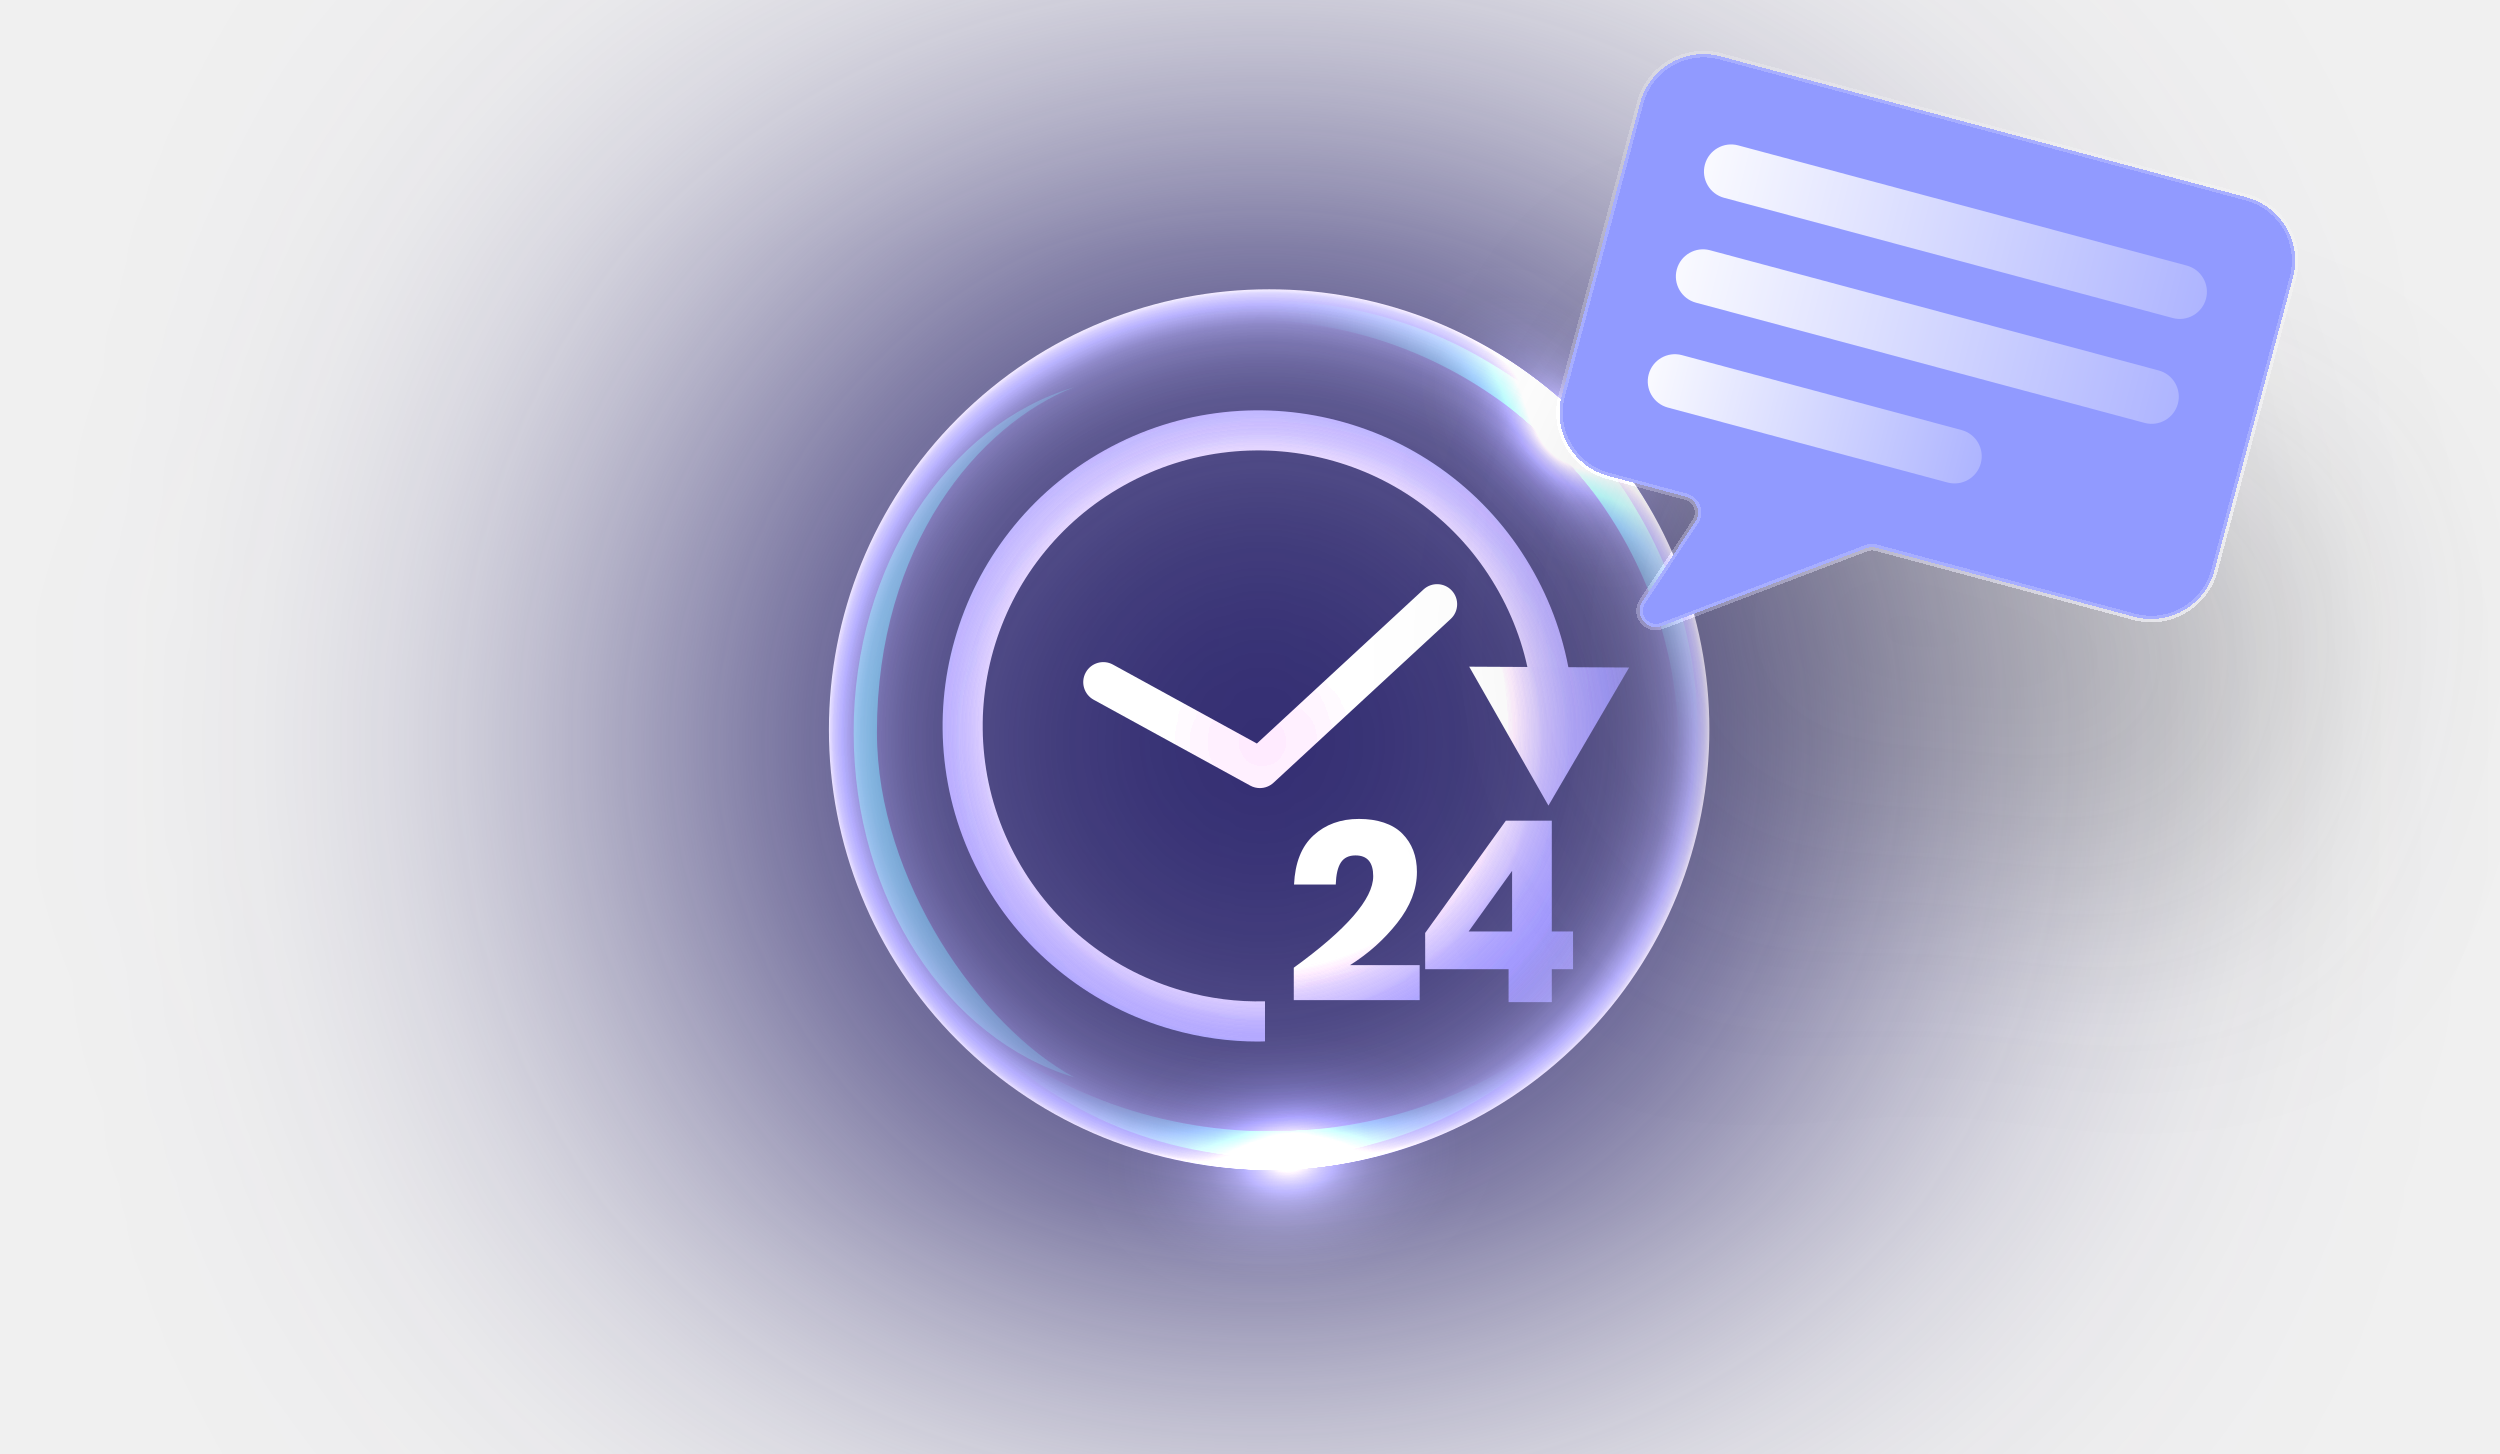
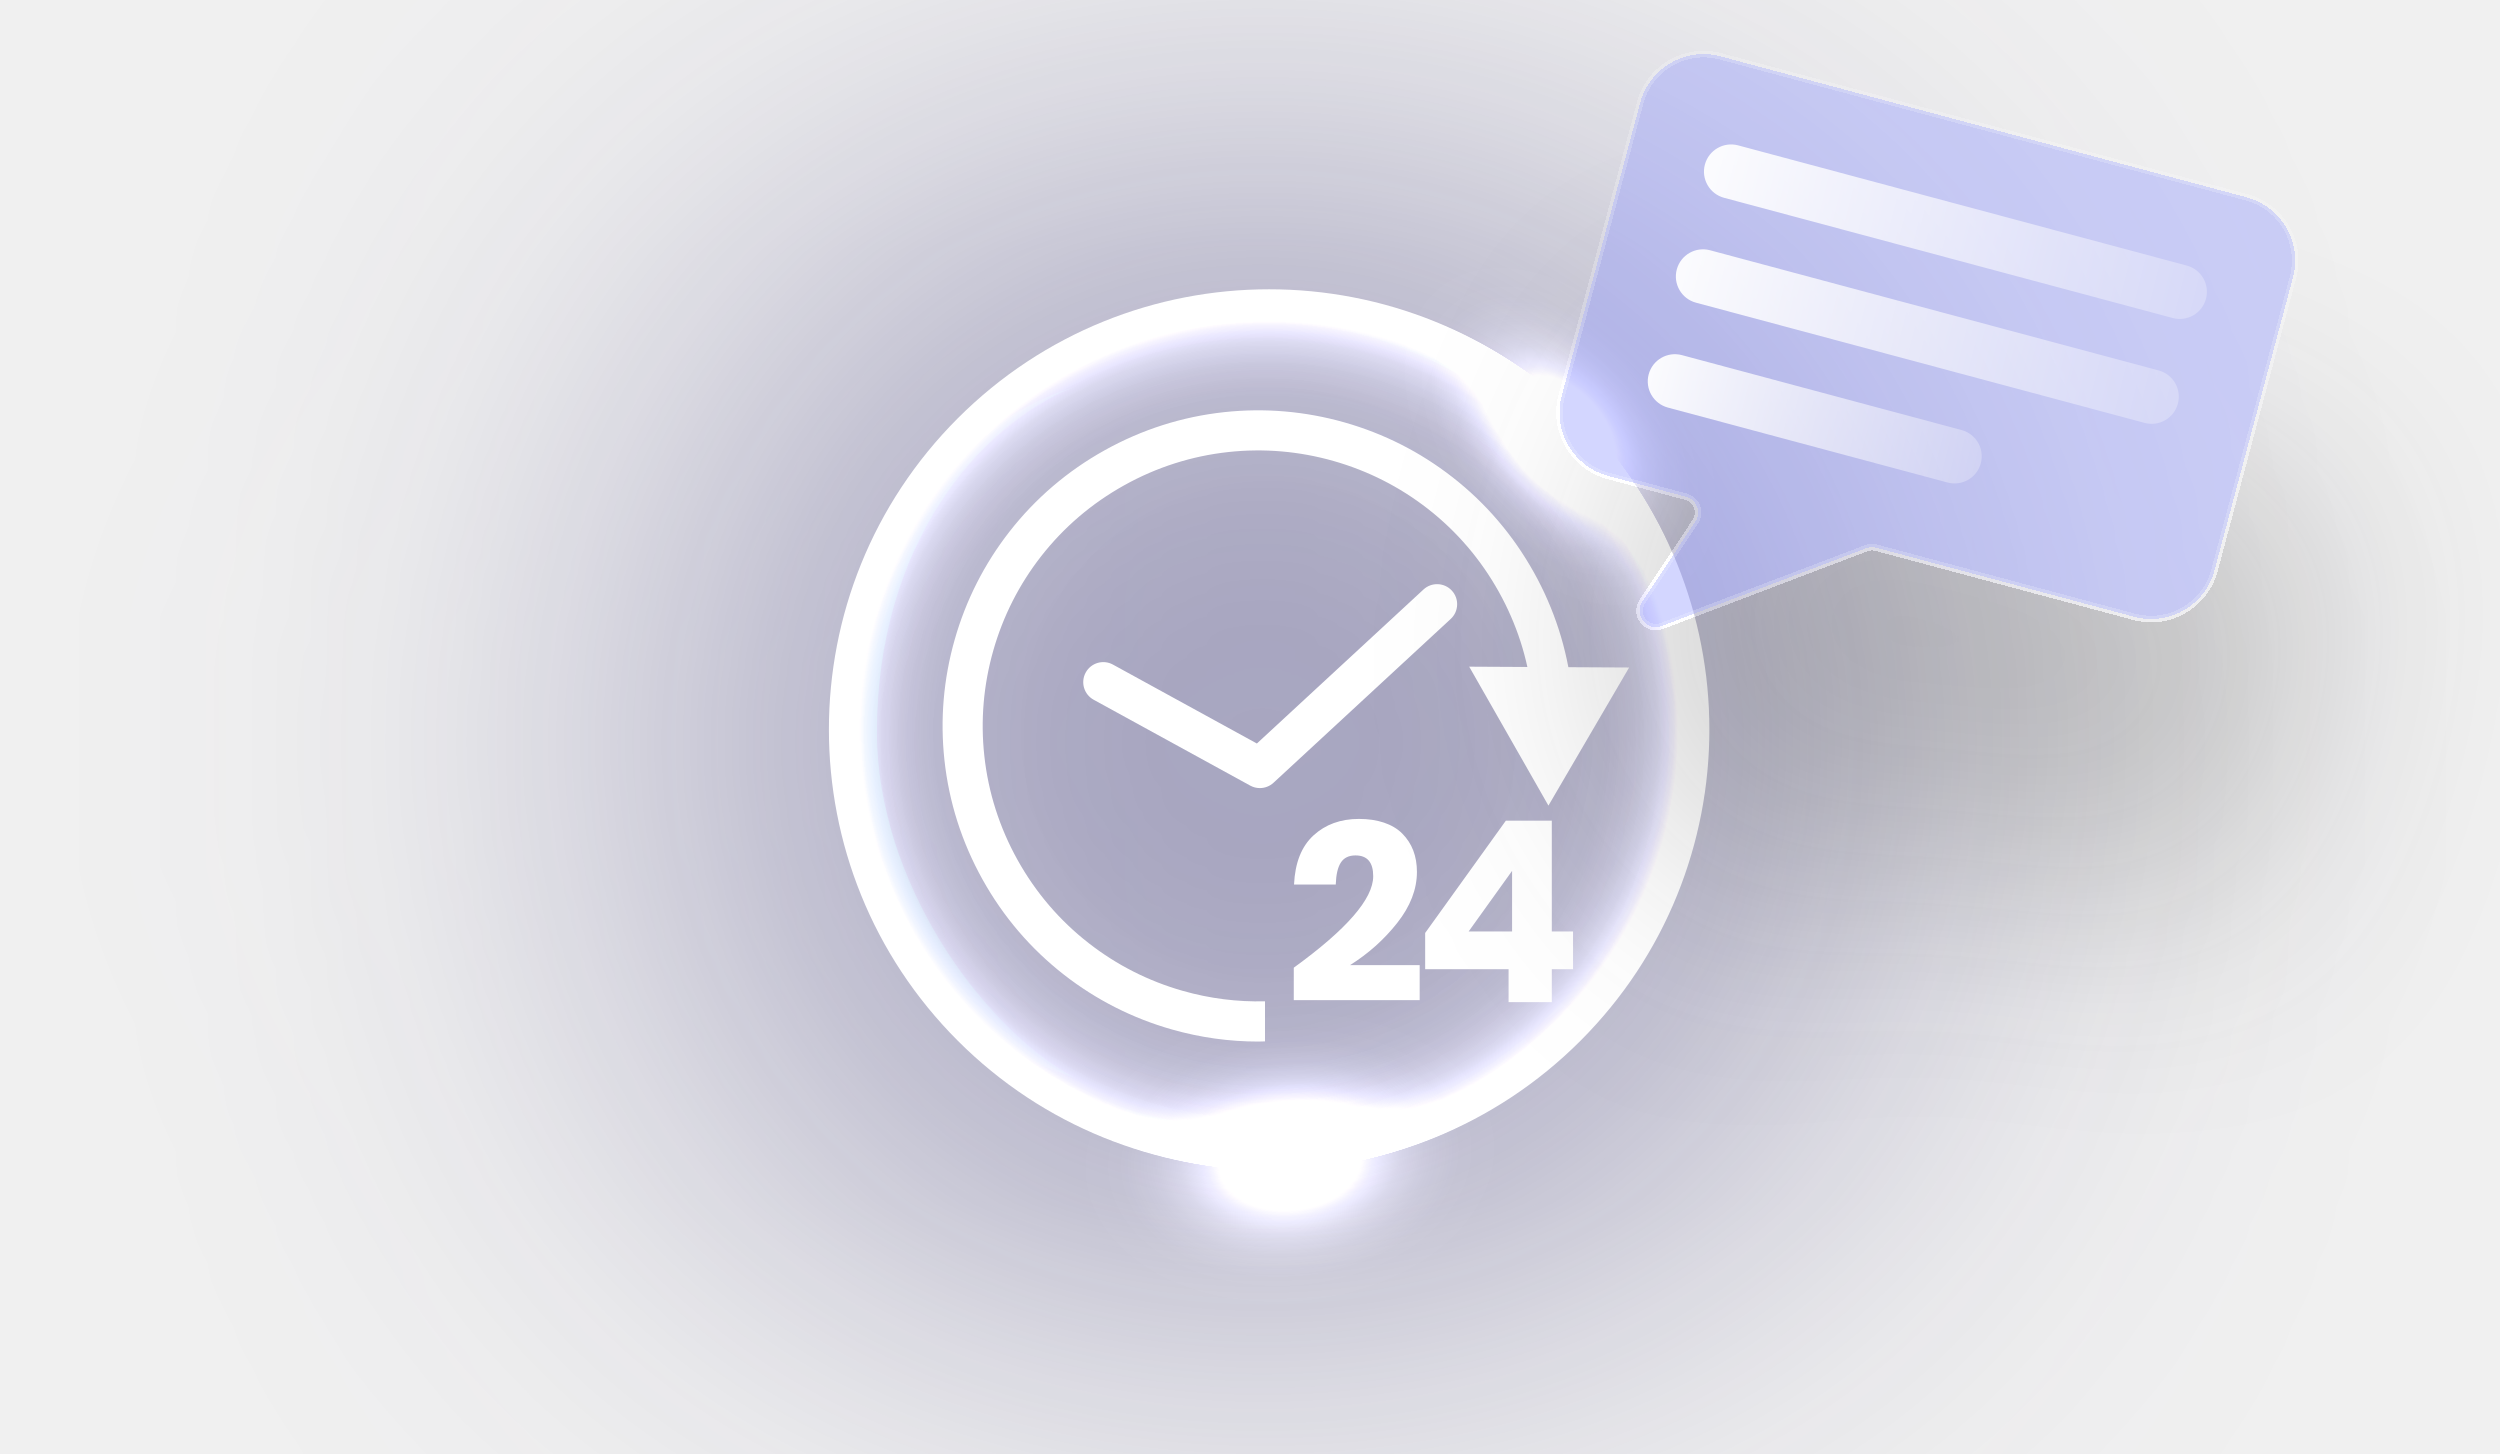
<svg xmlns="http://www.w3.org/2000/svg" width="762" height="443" viewBox="0 0 762 443" fill="none">
  <g filter="url(#filter0_f_48_1827)">
-     <path d="M384.77 409.869C486.272 409.869 568.555 327.586 568.555 226.084C568.555 124.583 486.272 42.3 384.77 42.3C283.269 42.3 200.985 124.583 200.985 226.084C200.985 327.586 283.269 409.869 384.77 409.869Z" fill="#2D276E" fillOpacity="0.39" />
+     <path d="M384.77 409.869C486.272 409.869 568.555 327.586 568.555 226.084C568.555 124.583 486.272 42.3 384.77 42.3C283.269 42.3 200.985 124.583 200.985 226.084C200.985 327.586 283.269 409.869 384.77 409.869Z" fill="#2D276E" fill-opacity="0.39" />
  </g>
  <path style="mix-blend-mode:color-dodge" d="M481.714 317.237C534.115 264.837 534.115 179.878 481.714 127.477C429.313 75.076 344.354 75.076 291.953 127.477C239.552 179.878 239.552 264.837 291.953 317.237C344.354 369.638 429.313 369.638 481.714 317.237Z" fill="url(#paint0_radial_48_1827)" />
  <path style="mix-blend-mode:screen" opacity="0.6" d="M267.283 223.19C267.283 166.371 298.17 129.372 327.387 118.022C288.822 129.569 260.189 172.26 260.189 223.19C260.189 274.12 288.822 316.812 327.387 328.358C299.005 313.026 267.283 268.281 267.283 223.19Z" fill="url(#paint1_linear_48_1827)" />
  <path style="mix-blend-mode:screen" d="M387.389 344.852C351.002 344.852 317.883 331.363 293.099 309.29C316.515 335.934 350.085 352.643 387.389 352.643C424.693 352.643 458.265 335.937 481.683 309.29C456.897 331.361 423.778 344.852 387.389 344.852Z" fill="url(#paint2_linear_48_1827)" />
  <path style="mix-blend-mode:screen" d="M386.435 91.791C348.82 91.791 314.935 107.672 291.048 133.069C314.483 111.024 346.019 97.494 380.731 97.494C453.06 97.494 511.694 156.128 511.694 228.457C511.694 263.169 498.164 294.705 476.122 318.142C501.518 294.256 517.397 260.368 517.397 222.754C517.397 150.425 458.764 91.791 386.435 91.791Z" fill="url(#paint3_linear_48_1827)" />
  <path style="mix-blend-mode:color-dodge" d="M513.413 179.88C496.019 193.962 464.611 183.997 443.26 157.625C421.911 131.246 418.706 98.459 436.103 84.371C453.501 70.292 484.907 80.257 506.261 106.628C527.605 133.002 530.809 165.797 513.415 179.88H513.413Z" fill="url(#paint4_radial_48_1827)" />
  <path style="mix-blend-mode:color-dodge" d="M397.354 397.189C361.195 400.65 329.927 382.989 327.513 357.747C325.098 332.503 352.453 309.237 388.611 305.779C424.768 302.321 456.036 319.98 458.45 345.221C460.864 370.463 433.509 393.731 397.352 397.189H397.354Z" fill="url(#paint5_radial_48_1827)" />
  <g style="mix-blend-mode:color-dodge">
    <path d="M467.522 174.457C461.205 163.118 452.852 153.353 442.696 145.429C432.889 137.782 421.825 132.173 409.813 128.756C397.799 125.34 385.438 124.289 373.078 125.63C360.276 127.021 348.032 130.928 336.693 137.247C325.351 143.567 315.586 151.92 307.667 162.075C300.02 171.882 294.409 182.944 290.992 194.958C287.576 206.97 286.525 219.331 287.868 231.694C289.259 244.497 293.166 256.739 299.485 268.081C305.805 279.422 314.158 289.187 324.311 297.104C334.118 304.754 345.182 310.363 357.194 313.78C365.831 316.235 374.648 317.47 383.519 317.47C384.202 317.47 384.887 317.428 385.572 317.413V305.203C377.137 305.41 368.744 304.357 360.537 302.024C350.046 299.042 340.387 294.143 331.827 287.467C322.968 280.561 315.68 272.036 310.161 262.131C304.643 252.226 301.231 241.54 300.018 230.372C298.846 219.582 299.765 208.791 302.749 198.299C305.734 187.808 310.631 178.149 317.305 169.589C324.213 160.731 332.74 153.44 342.643 147.923C352.547 142.403 363.231 138.993 374.4 137.78C385.192 136.61 395.982 137.527 406.474 140.511C416.966 143.496 426.624 148.393 435.184 155.067C444.045 161.977 451.333 170.502 456.851 180.405C462.28 190.149 465.674 200.657 466.935 211.638L479.077 210.24C477.63 197.654 473.743 185.615 467.526 174.457H467.522Z" fill="url(#paint6_radial_48_1827)" />
    <path d="M447.812 203.201L471.964 245.541L496.56 203.458L447.812 203.201Z" fill="url(#paint7_radial_48_1827)" />
    <path d="M384.012 240.208C383.008 240.208 381.997 239.961 381.076 239.456L333.347 213.281C330.388 211.658 329.304 207.945 330.927 204.986C332.548 202.025 336.265 200.939 339.222 202.566L383.095 226.625L433.881 179.678C436.358 177.387 440.226 177.539 442.517 180.016C444.807 182.495 444.655 186.361 442.178 188.651L388.162 238.583C387.005 239.652 385.516 240.206 384.012 240.206V240.208Z" fill="url(#paint8_radial_48_1827)" />
    <path d="M418.555 267.064C418.555 262.841 416.753 260.73 413.151 260.73C411.119 260.73 409.634 261.452 408.696 262.893C407.756 264.336 407.236 266.575 407.136 269.614H394.422C394.727 262.971 396.707 257.975 400.36 254.628C404.014 251.28 408.631 249.607 414.216 249.607C419.8 249.607 424.455 251.101 427.424 254.087C430.394 257.075 431.879 260.962 431.879 265.752C431.879 271.057 429.872 276.246 425.864 281.317C421.855 286.389 417.058 290.676 411.476 294.178H432.716V304.839H394.345V294.951C410.486 283.261 418.555 273.966 418.555 267.066V267.064Z" fill="url(#paint9_radial_48_1827)" />
    <path d="M434.391 295.413V284.368L458.981 250.146H472.989V283.904H479.461V295.413H472.989V305.455H459.818V295.413H434.391ZM460.885 265.441L447.639 283.904H460.885V265.441Z" fill="url(#paint10_radial_48_1827)" />
  </g>
  <g filter="url(#filter1_bd_48_1827)">
-     <path d="M499.932 31.319C502.791 20.649 513.757 14.318 524.427 17.176L684.739 60.132C695.408 62.991 701.74 73.957 698.881 84.627L674.971 173.859C672.112 184.528 661.146 190.86 650.476 188.001L571.882 166.941C570.867 166.669 569.792 166.724 568.809 167.098L506.515 190.803C501.972 192.531 497.883 187.416 500.57 183.366L516.74 158.99C518.629 156.142 517.168 152.281 513.867 151.396L490.164 145.045C479.495 142.186 473.163 131.22 476.022 120.55L499.932 31.319Z" fill="#919AFF" fillOpacity="0.4" shape-rendering="crispEdges" />
+     <path d="M499.932 31.319C502.791 20.649 513.757 14.318 524.427 17.176L684.739 60.132C695.408 62.991 701.74 73.957 698.881 84.627L674.971 173.859C672.112 184.528 661.146 190.86 650.476 188.001L571.882 166.941C570.867 166.669 569.792 166.724 568.809 167.098L506.515 190.803C501.972 192.531 497.883 187.416 500.57 183.366L516.74 158.99C518.629 156.142 517.168 152.281 513.867 151.396L490.164 145.045C479.495 142.186 473.163 131.22 476.022 120.55L499.932 31.319Z" fill="#919AFF" fill-opacity="0.4" shape-rendering="crispEdges" />
    <path d="M499.932 31.319C502.791 20.649 513.757 14.318 524.427 17.176L684.739 60.132C695.408 62.991 701.74 73.957 698.881 84.627L674.971 173.859C672.112 184.528 661.146 190.86 650.476 188.001L571.882 166.941C570.867 166.669 569.792 166.724 568.809 167.098L506.515 190.803C501.972 192.531 497.883 187.416 500.57 183.366L516.74 158.99C518.629 156.142 517.168 152.281 513.867 151.396L490.164 145.045C479.495 142.186 473.163 131.22 476.022 120.55L499.932 31.319Z" stroke="white" stroke-opacity="0.2" stroke-width="2" shape-rendering="crispEdges" />
  </g>
  <rect x="521.793" y="42.167" width="158.12" height="16.547" rx="8.274" transform="rotate(15 521.793 42.1675)" fill="url(#paint11_linear_48_1827)" />
  <rect x="513.227" y="74.135" width="158.12" height="16.547" rx="8.274" transform="rotate(15 513.227 74.1345)" fill="url(#paint12_linear_48_1827)" />
  <rect x="504.661" y="106.102" width="104.8" height="16.547" rx="8.274" transform="rotate(15 504.661 106.102)" fill="url(#paint13_linear_48_1827)" />
  <defs>
    <filter id="filter0_f_48_1827" x="0.985" y="-157.7" width="767.57" height="767.57" filterUnits="userSpaceOnUse" color-interpolation-filters="sRGB">
      <feFlood flood-opacity="0" result="BackgroundImageFix" />
      <feBlend mode="normal" in="SourceGraphic" in2="BackgroundImageFix" result="shape" />
      <feGaussianBlur stdDeviation="100" result="effect1_foregroundBlur_48_1827" />
    </filter>
    <filter id="filter1_bd_48_1827" x="414.335" y="-4.51" width="366.232" height="356.662" filterUnits="userSpaceOnUse" color-interpolation-filters="sRGB">
      <feFlood flood-opacity="0" result="BackgroundImageFix" />
      <feGaussianBlur in="BackgroundImageFix" stdDeviation="10" />
      <feComposite in2="SourceAlpha" operator="in" result="effect1_backgroundBlur_48_1827" />
      <feColorMatrix in="SourceAlpha" type="matrix" values="0 0 0 0 0 0 0 0 0 0 0 0 0 0 0 0 0 0 127 0" result="hardAlpha" />
      <feOffset dx="10" dy="90" />
      <feGaussianBlur stdDeviation="35" />
      <feComposite in2="hardAlpha" operator="out" />
      <feColorMatrix type="matrix" values="0 0 0 0 0.125 0 0 0 0 0.125 0 0 0 0 0.125 0 0 0 0.2 0" />
      <feBlend mode="normal" in2="effect1_backgroundBlur_48_1827" result="effect2_dropShadow_48_1827" />
      <feBlend mode="normal" in="SourceGraphic" in2="effect2_dropShadow_48_1827" result="shape" />
    </filter>
    <radialGradient id="paint0_radial_48_1827" cx="0" cy="0" r="1" gradientUnits="userSpaceOnUse" gradientTransform="translate(386.833 222.357) scale(134.181)">
      <stop offset="0.45" />
      <stop offset="0.68" stop-color="#010101" />
      <stop offset="0.77" stop-color="#080808" />
      <stop offset="0.83" stop-color="#141414" />
      <stop offset="0.88" stop-color="#252525" />
      <stop offset="0.92" stop-color="#3B3B3B" />
      <stop offset="0.95" stop-color="#565656" />
      <stop offset="0.99" stop-color="#767676" />
      <stop offset="1" stop-color="#848484" />
    </radialGradient>
    <linearGradient id="paint1_linear_48_1827" x1="454.852" y1="226.909" x2="254.499" y2="221.064" gradientUnits="userSpaceOnUse">
      <stop />
      <stop offset="0.14" stop-color="#000203" />
      <stop offset="0.27" stop-color="#000B0E" />
      <stop offset="0.39" stop-color="#011B21" />
      <stop offset="0.51" stop-color="#02303B" />
      <stop offset="0.63" stop-color="#034B5D" />
      <stop offset="0.74" stop-color="#056D87" />
      <stop offset="0.86" stop-color="#0794B8" />
      <stop offset="0.97" stop-color="#09C1EF" />
      <stop offset="1" stop-color="#0ACEFF" />
    </linearGradient>
    <linearGradient id="paint2_linear_48_1827" x1="387.391" y1="316.365" x2="387.391" y2="359.812" gradientUnits="userSpaceOnUse">
      <stop />
      <stop offset="0.14" stop-color="#000203" />
      <stop offset="0.27" stop-color="#000B0E" />
      <stop offset="0.39" stop-color="#011B21" />
      <stop offset="0.51" stop-color="#02303B" />
      <stop offset="0.63" stop-color="#034B5D" />
      <stop offset="0.74" stop-color="#056D87" />
      <stop offset="0.86" stop-color="#0794B8" />
      <stop offset="0.97" stop-color="#09C1EF" />
      <stop offset="1" stop-color="#0ACEFF" />
    </linearGradient>
    <linearGradient id="paint3_linear_48_1827" x1="445.01" y1="167.67" x2="483.988" y2="131.014" gradientUnits="userSpaceOnUse">
      <stop />
      <stop offset="0.14" stop-color="#000203" />
      <stop offset="0.27" stop-color="#000B0E" />
      <stop offset="0.39" stop-color="#011B21" />
      <stop offset="0.51" stop-color="#02303B" />
      <stop offset="0.63" stop-color="#034B5D" />
      <stop offset="0.74" stop-color="#056D87" />
      <stop offset="0.86" stop-color="#0794B8" />
      <stop offset="0.97" stop-color="#09C1EF" />
      <stop offset="1" stop-color="#0ACEFF" />
    </linearGradient>
    <radialGradient id="paint4_radial_48_1827" cx="0" cy="0" r="1" gradientUnits="userSpaceOnUse" gradientTransform="translate(475.576 133.132) rotate(51.01) scale(61.5963 40.5239)">
      <stop stop-color="#BABABA" />
      <stop offset="0.06" stop-color="#9C9C9C" />
      <stop offset="0.17" stop-color="#737373" />
      <stop offset="0.28" stop-color="#4F4F4F" />
      <stop offset="0.39" stop-color="#323232" />
      <stop offset="0.51" stop-color="#1C1C1C" />
      <stop offset="0.64" stop-color="#0C0C0C" />
      <stop offset="0.79" stop-color="#020202" />
      <stop offset="1" />
    </radialGradient>
    <radialGradient id="paint5_radial_48_1827" cx="0" cy="0" r="1" gradientUnits="userSpaceOnUse" gradientTransform="translate(393.158 352.959) rotate(84.53) scale(46.0373 65.7675)">
      <stop stop-color="#BABABA" />
      <stop offset="0.06" stop-color="#9C9C9C" />
      <stop offset="0.17" stop-color="#737373" />
      <stop offset="0.28" stop-color="#4F4F4F" />
      <stop offset="0.39" stop-color="#323232" />
      <stop offset="0.51" stop-color="#1C1C1C" />
      <stop offset="0.64" stop-color="#0C0C0C" />
      <stop offset="0.79" stop-color="#020202" />
      <stop offset="1" />
    </radialGradient>
    <radialGradient id="paint6_radial_48_1827" cx="0" cy="0" r="1" gradientUnits="userSpaceOnUse" gradientTransform="translate(383.826 221.267) scale(149.864 149.864)">
      <stop offset="0.46" stop-color="#CCCCCC" />
      <stop offset="1" />
    </radialGradient>
    <radialGradient id="paint7_radial_48_1827" cx="0" cy="0" r="1" gradientUnits="userSpaceOnUse" gradientTransform="translate(383.826 221.392) scale(149.768 149.768)">
      <stop offset="0.46" stop-color="#CCCCCC" />
      <stop offset="1" />
    </radialGradient>
    <radialGradient id="paint8_radial_48_1827" cx="0" cy="0" r="1" gradientUnits="userSpaceOnUse" gradientTransform="translate(383.826 221.392) scale(149.768 149.768)">
      <stop offset="0.46" stop-color="#CCCCCC" />
      <stop offset="1" />
    </radialGradient>
    <radialGradient id="paint9_radial_48_1827" cx="0" cy="0" r="1" gradientUnits="userSpaceOnUse" gradientTransform="translate(383.826 221.392) scale(149.768)">
      <stop offset="0.46" stop-color="#CCCCCC" />
      <stop offset="1" />
    </radialGradient>
    <radialGradient id="paint10_radial_48_1827" cx="0" cy="0" r="1" gradientUnits="userSpaceOnUse" gradientTransform="translate(383.826 221.392) scale(149.768 149.768)">
      <stop offset="0.46" stop-color="#CCCCCC" />
      <stop offset="1" />
    </radialGradient>
    <linearGradient id="paint11_linear_48_1827" x1="509.842" y1="50.441" x2="741.046" y2="46.764" gradientUnits="userSpaceOnUse">
      <stop stop-color="white" />
      <stop offset="1" stop-color="white" stop-opacity="0" />
    </linearGradient>
    <linearGradient id="paint12_linear_48_1827" x1="501.276" y1="82.408" x2="732.481" y2="78.731" gradientUnits="userSpaceOnUse">
      <stop stop-color="white" />
      <stop offset="1" stop-color="white" stop-opacity="0" />
    </linearGradient>
    <linearGradient id="paint13_linear_48_1827" x1="496.74" y1="114.376" x2="650.002" y2="112.76" gradientUnits="userSpaceOnUse">
      <stop stop-color="white" />
      <stop offset="1" stop-color="white" stop-opacity="0" />
    </linearGradient>
  </defs>
</svg>
